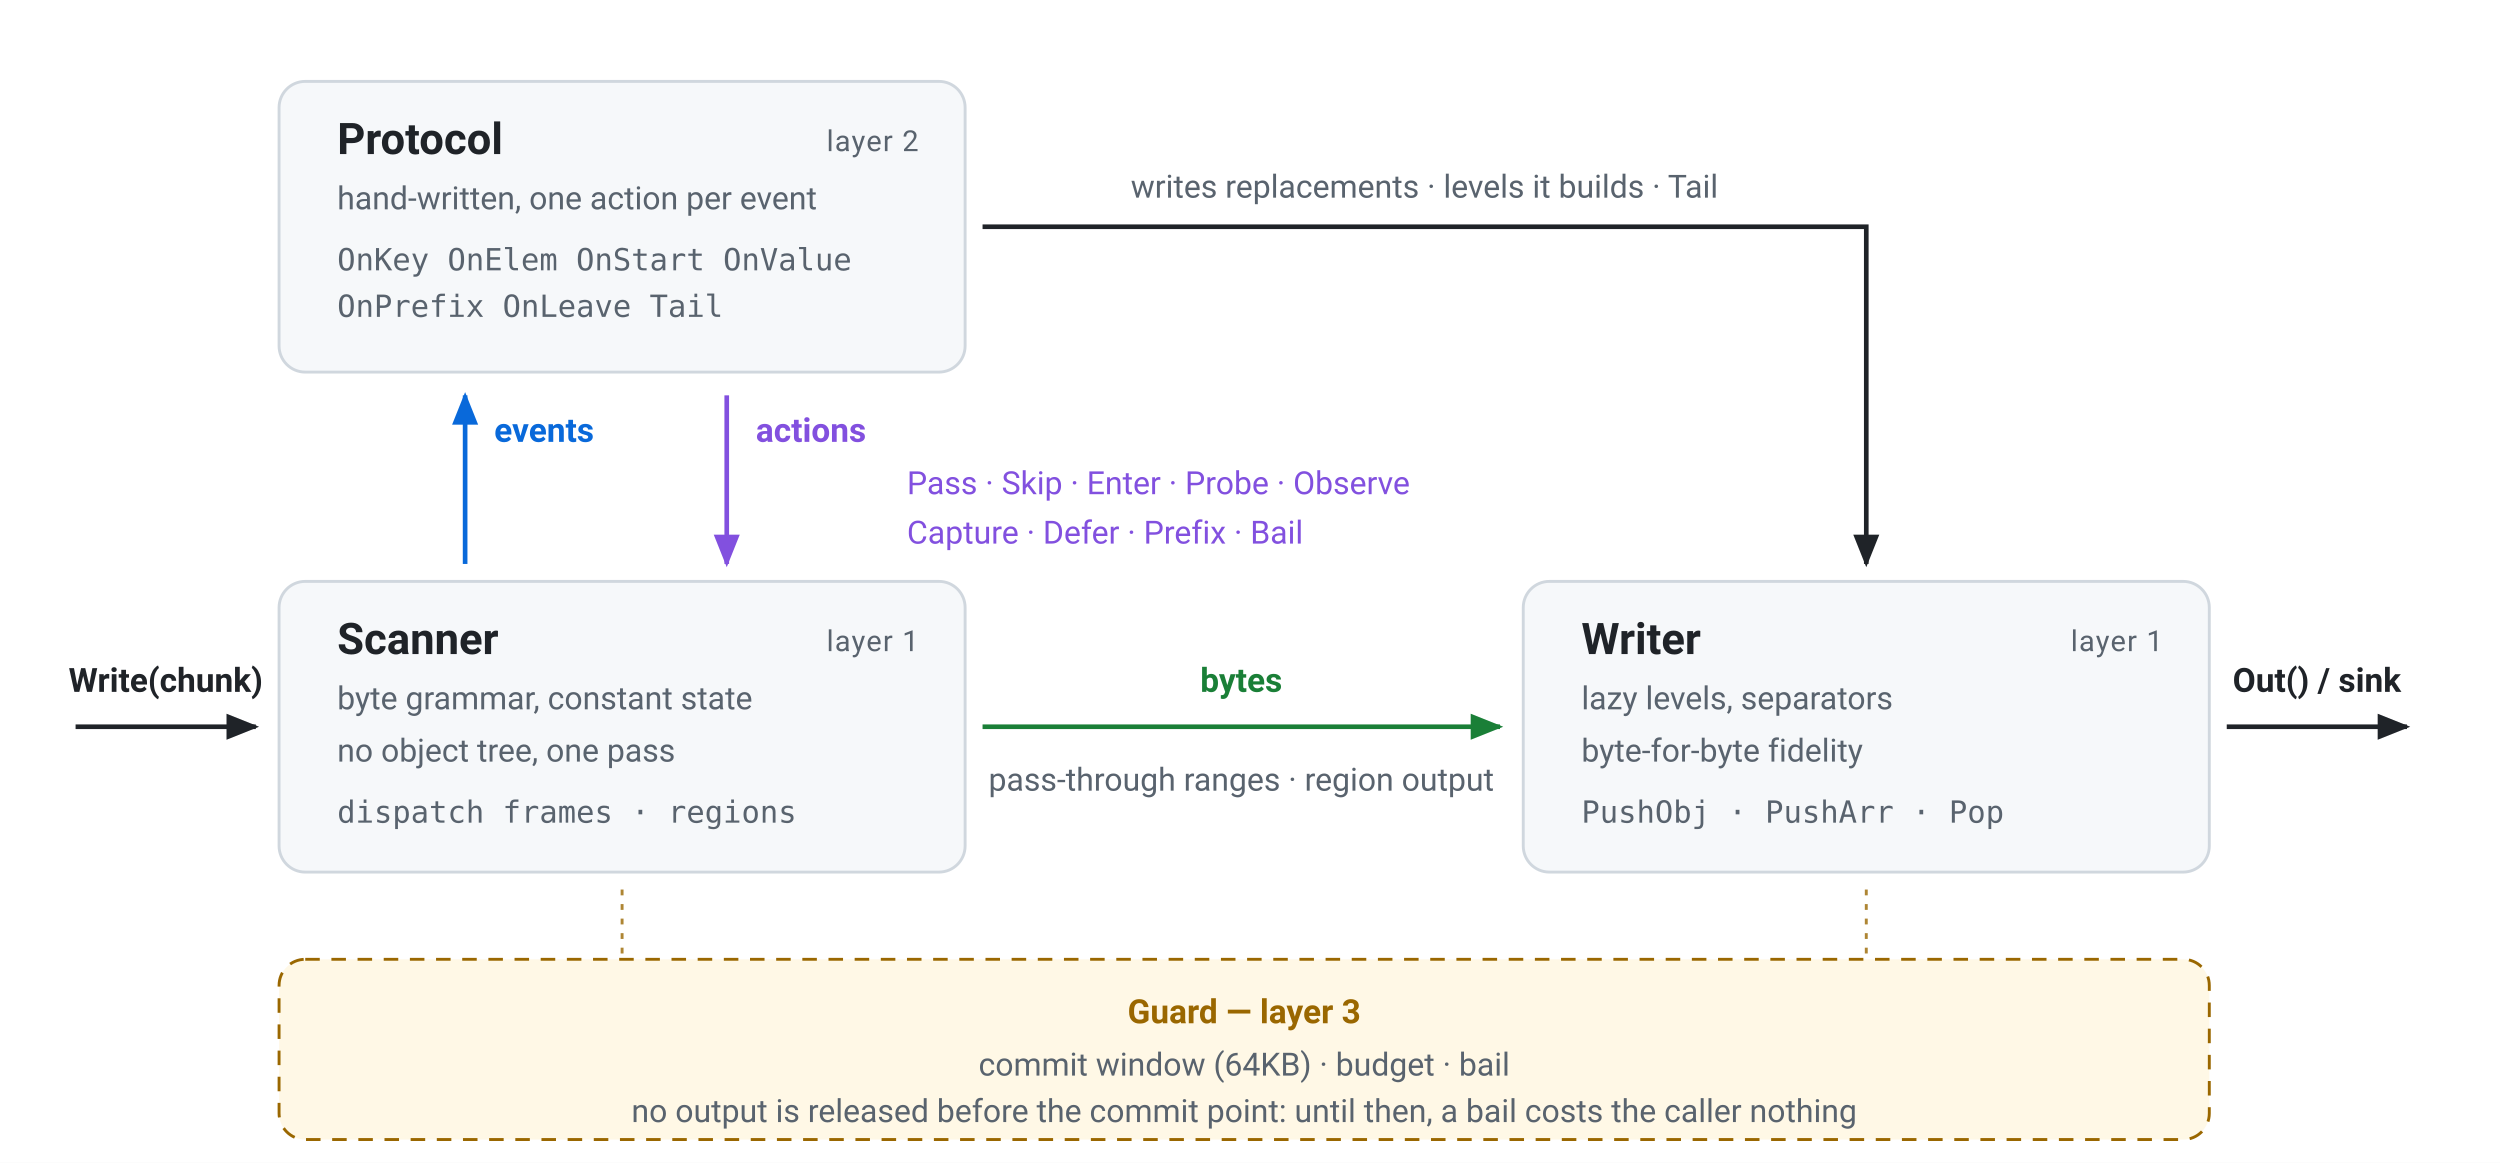
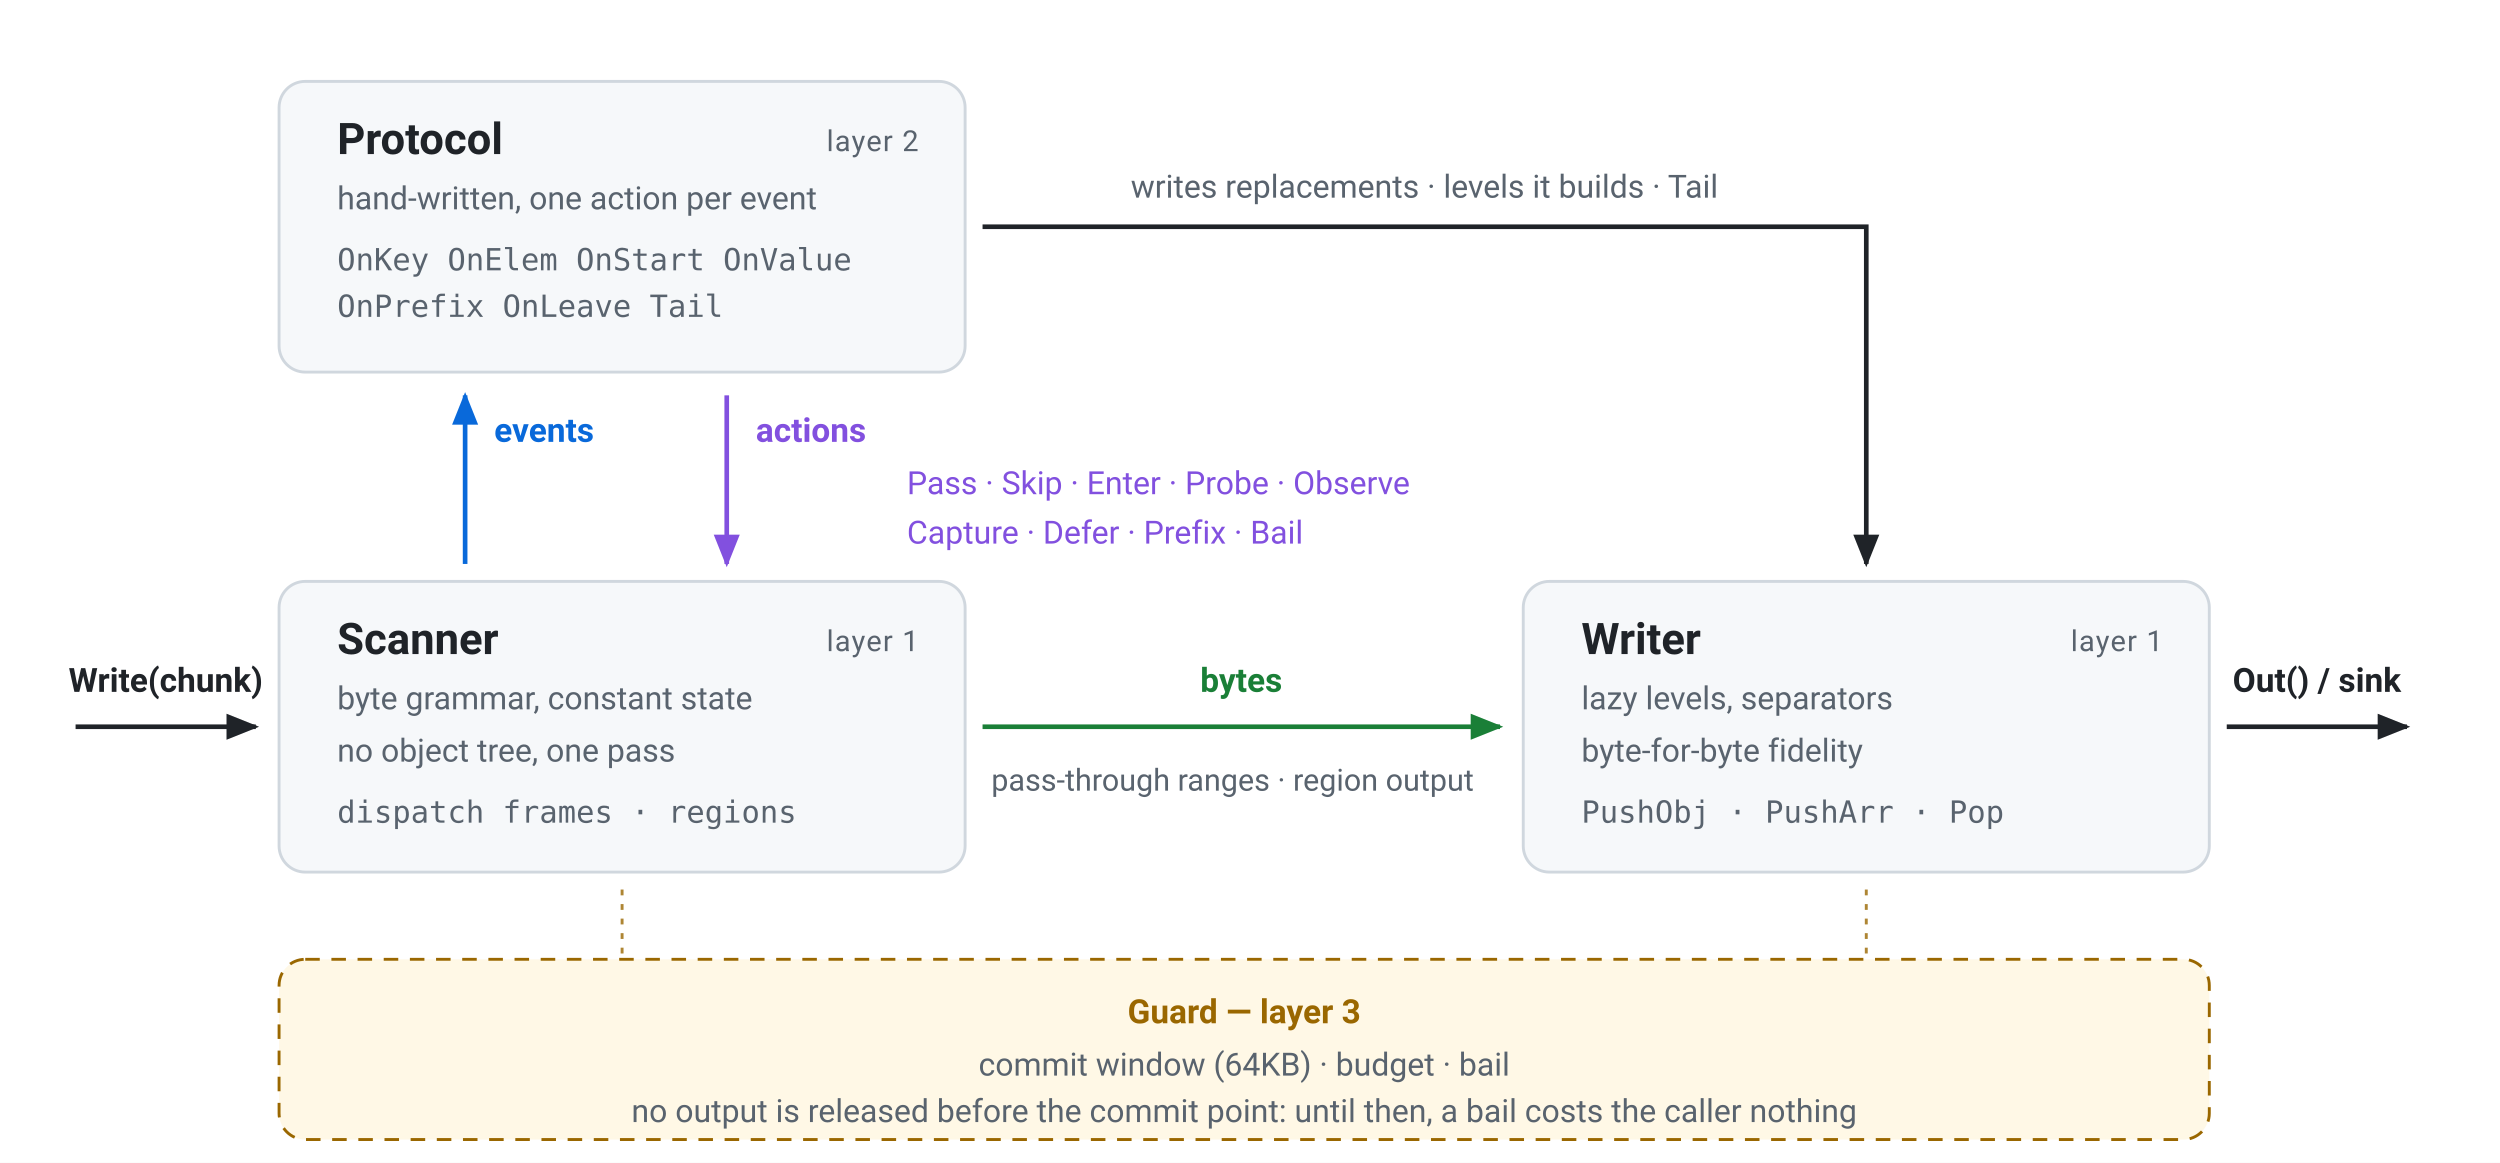
<svg xmlns="http://www.w3.org/2000/svg" viewBox="0 0 860 400" width="860" height="400" role="img" aria-labelledby="title desc">
  <style>
    /* Concrete colours per class, not CSS variables: renderers outside a browser
       (librsvg, resvg) do not resolve var() and would paint the whole figure flat. */
    .bg   { fill:#ffffff }
    .box  { fill:#f6f8fa; stroke:#d0d7de; stroke-width:1 }
    .band { fill:#fff8e6; stroke:#9a6700; stroke-width:1; stroke-dasharray:5 4 }
    text  { font-family:-apple-system,BlinkMacSystemFont,"Segoe UI",Roboto,Helvetica,Arial,sans-serif;
            fill:#1f2328 }
    .h    { font-size:15px; font-weight:600 }
    .tag  { font-size:10px; fill:#59636e; letter-spacing:.4px }
    .s    { font-size:11px; fill:#59636e }
    .s.ac { fill:#8250df }
+     .s2   { font-size:10.5px; fill:#59636e }
    .m    { font-family:ui-monospace,SFMono-Regular,Menlo,Consolas,monospace; font-size:10.5px;
            fill:#59636e }
    .lbl  { font-size:11.5px; font-weight:600 }
    .ev   { fill:#0969da }  .evs { stroke:#0969da }
    .ac   { fill:#8250df }  .acs { stroke:#8250df }
    .by   { fill:#1a7f37 }  .bys { stroke:#1a7f37 }
    .gd   { fill:#9a6700 }
    .ink  { fill:#1f2328 }  .inks{ stroke:#1f2328 }
    .flow { fill:none; stroke-width:1.6 }
    .tick { fill:none; stroke:#9a6700; stroke-width:1; stroke-dasharray:2 3; opacity:.8 }

    @media (prefers-color-scheme: dark) {
      .bg   { fill:#0d1117 }
      .box  { fill:#161b22; stroke:#30363d }
      .band { fill:#1c1710; stroke:#d29922 }
      text  { fill:#e6edf3 }
-       .tag, .s, .m { fill:#9198a1 }
+       .tag, .s, .m, .s2 { fill:#9198a1 }
      .s.ac { fill:#ab7df8 }
      .ev   { fill:#4493f8 }  .evs { stroke:#4493f8 }
      .ac   { fill:#ab7df8 }  .acs { stroke:#ab7df8 }
      .by   { fill:#3fb950 }  .bys { stroke:#3fb950 }
      .gd   { fill:#d29922 }
      .ink  { fill:#e6edf3 }  .inks{ stroke:#e6edf3 }
      .tick { stroke:#d29922 }
    }
  </style>
  <defs>
    <marker id="aEv" viewBox="0 0 10 8" refX="9" refY="4" markerWidth="7" markerHeight="6" orient="auto-start-reverse">
      <path d="M0 0 L10 4 L0 8 z" class="ev" />
    </marker>
    <marker id="aAc" viewBox="0 0 10 8" refX="9" refY="4" markerWidth="7" markerHeight="6" orient="auto-start-reverse">
      <path d="M0 0 L10 4 L0 8 z" class="ac" />
    </marker>
    <marker id="aBy" viewBox="0 0 10 8" refX="9" refY="4" markerWidth="7" markerHeight="6" orient="auto-start-reverse">
      <path d="M0 0 L10 4 L0 8 z" class="by" />
    </marker>
    <marker id="aInk" viewBox="0 0 10 8" refX="9" refY="4" markerWidth="7" markerHeight="6" orient="auto-start-reverse">
      <path d="M0 0 L10 4 L0 8 z" class="ink" />
    </marker>
  </defs>
  <rect class="bg" x="0" y="0" width="860" height="400" />
  <rect class="box" x="96" y="28" width="236" height="100" rx="9" />
  <text class="h" x="116" y="53">Protocol</text>
  <text class="tag" x="316" y="52" text-anchor="end">layer 2</text>
  <text class="s" x="116" y="72">hand-written, one action per event</text>
  <text class="m" x="116" y="93">OnKey OnElem OnStart OnValue</text>
  <text class="m" x="116" y="109">OnPrefix OnLeave Tail</text>
  <rect class="box" x="96" y="200" width="236" height="100" rx="9" />
  <text class="h" x="116" y="225">Scanner</text>
  <text class="tag" x="316" y="224" text-anchor="end">layer 1</text>
  <text class="s" x="116" y="244">byte grammar, constant state</text>
  <text class="s" x="116" y="262">no object tree, one pass</text>
  <text class="m" x="116" y="283">dispatch frames · regions</text>
  <rect class="box" x="524" y="200" width="236" height="100" rx="9" />
  <text class="h" x="544" y="225">Writer</text>
  <text class="tag" x="744" y="224" text-anchor="end">layer 1</text>
  <text class="s" x="544" y="244">lazy levels, separators</text>
  <text class="s" x="544" y="262">byte-for-byte fidelity</text>
  <text class="m" x="544" y="283">PushObj · PushArr · Pop</text>
  <path class="flow evs" d="M160 194 L160 136" marker-end="url(#aEv)" />
  <path class="flow acs" d="M250 136 L250 194" marker-end="url(#aAc)" />
  <text class="lbl ev" x="170" y="152">events</text>
  <text class="lbl ac" x="260" y="152">actions</text>
  <text class="s ac" x="312" y="170">Pass · Skip · Enter · Probe · Observe</text>
  <text class="s ac" x="312" y="187">Capture · Defer · Prefix · Bail</text>
  <path class="flow inks" d="M338 78 L642 78 L642 194" marker-end="url(#aInk)" />
  <text class="s" x="490" y="68" text-anchor="middle">writes replacements · levels it builds · Tail</text>
  <path class="flow inks" d="M26 250 L88 250" marker-end="url(#aInk)" />
  <text class="lbl" x="57" y="238" text-anchor="middle">Write(chunk)</text>
  <path class="flow bys" d="M338 250 L516 250" marker-end="url(#aBy)" />
  <text class="lbl by" x="427" y="238" text-anchor="middle">bytes</text>
-   <text class="s" x="427" y="272" text-anchor="middle">pass-through ranges · region output</text>
+   <text class="s2" x="424" y="272" text-anchor="middle">pass-through ranges · region output</text>
  <path class="flow inks" d="M766 250 L828 250" marker-end="url(#aInk)" />
  <text class="lbl" x="797" y="238" text-anchor="middle">Out() / sink</text>
  <path class="tick" d="M214 306 L214 330" />
  <path class="tick" d="M642 306 L642 330" />
  <rect class="band" x="96" y="330" width="664" height="62" rx="9" />
  <text class="lbl gd" x="428" y="352" text-anchor="middle">Guard — layer 3</text>
  <text class="s" x="428" y="370" text-anchor="middle">commit window (64KB) · budget · bail</text>
  <text class="s" x="428" y="386" text-anchor="middle">no output is released before the commit point: until then, a bail costs the caller nothing</text>
</svg>
